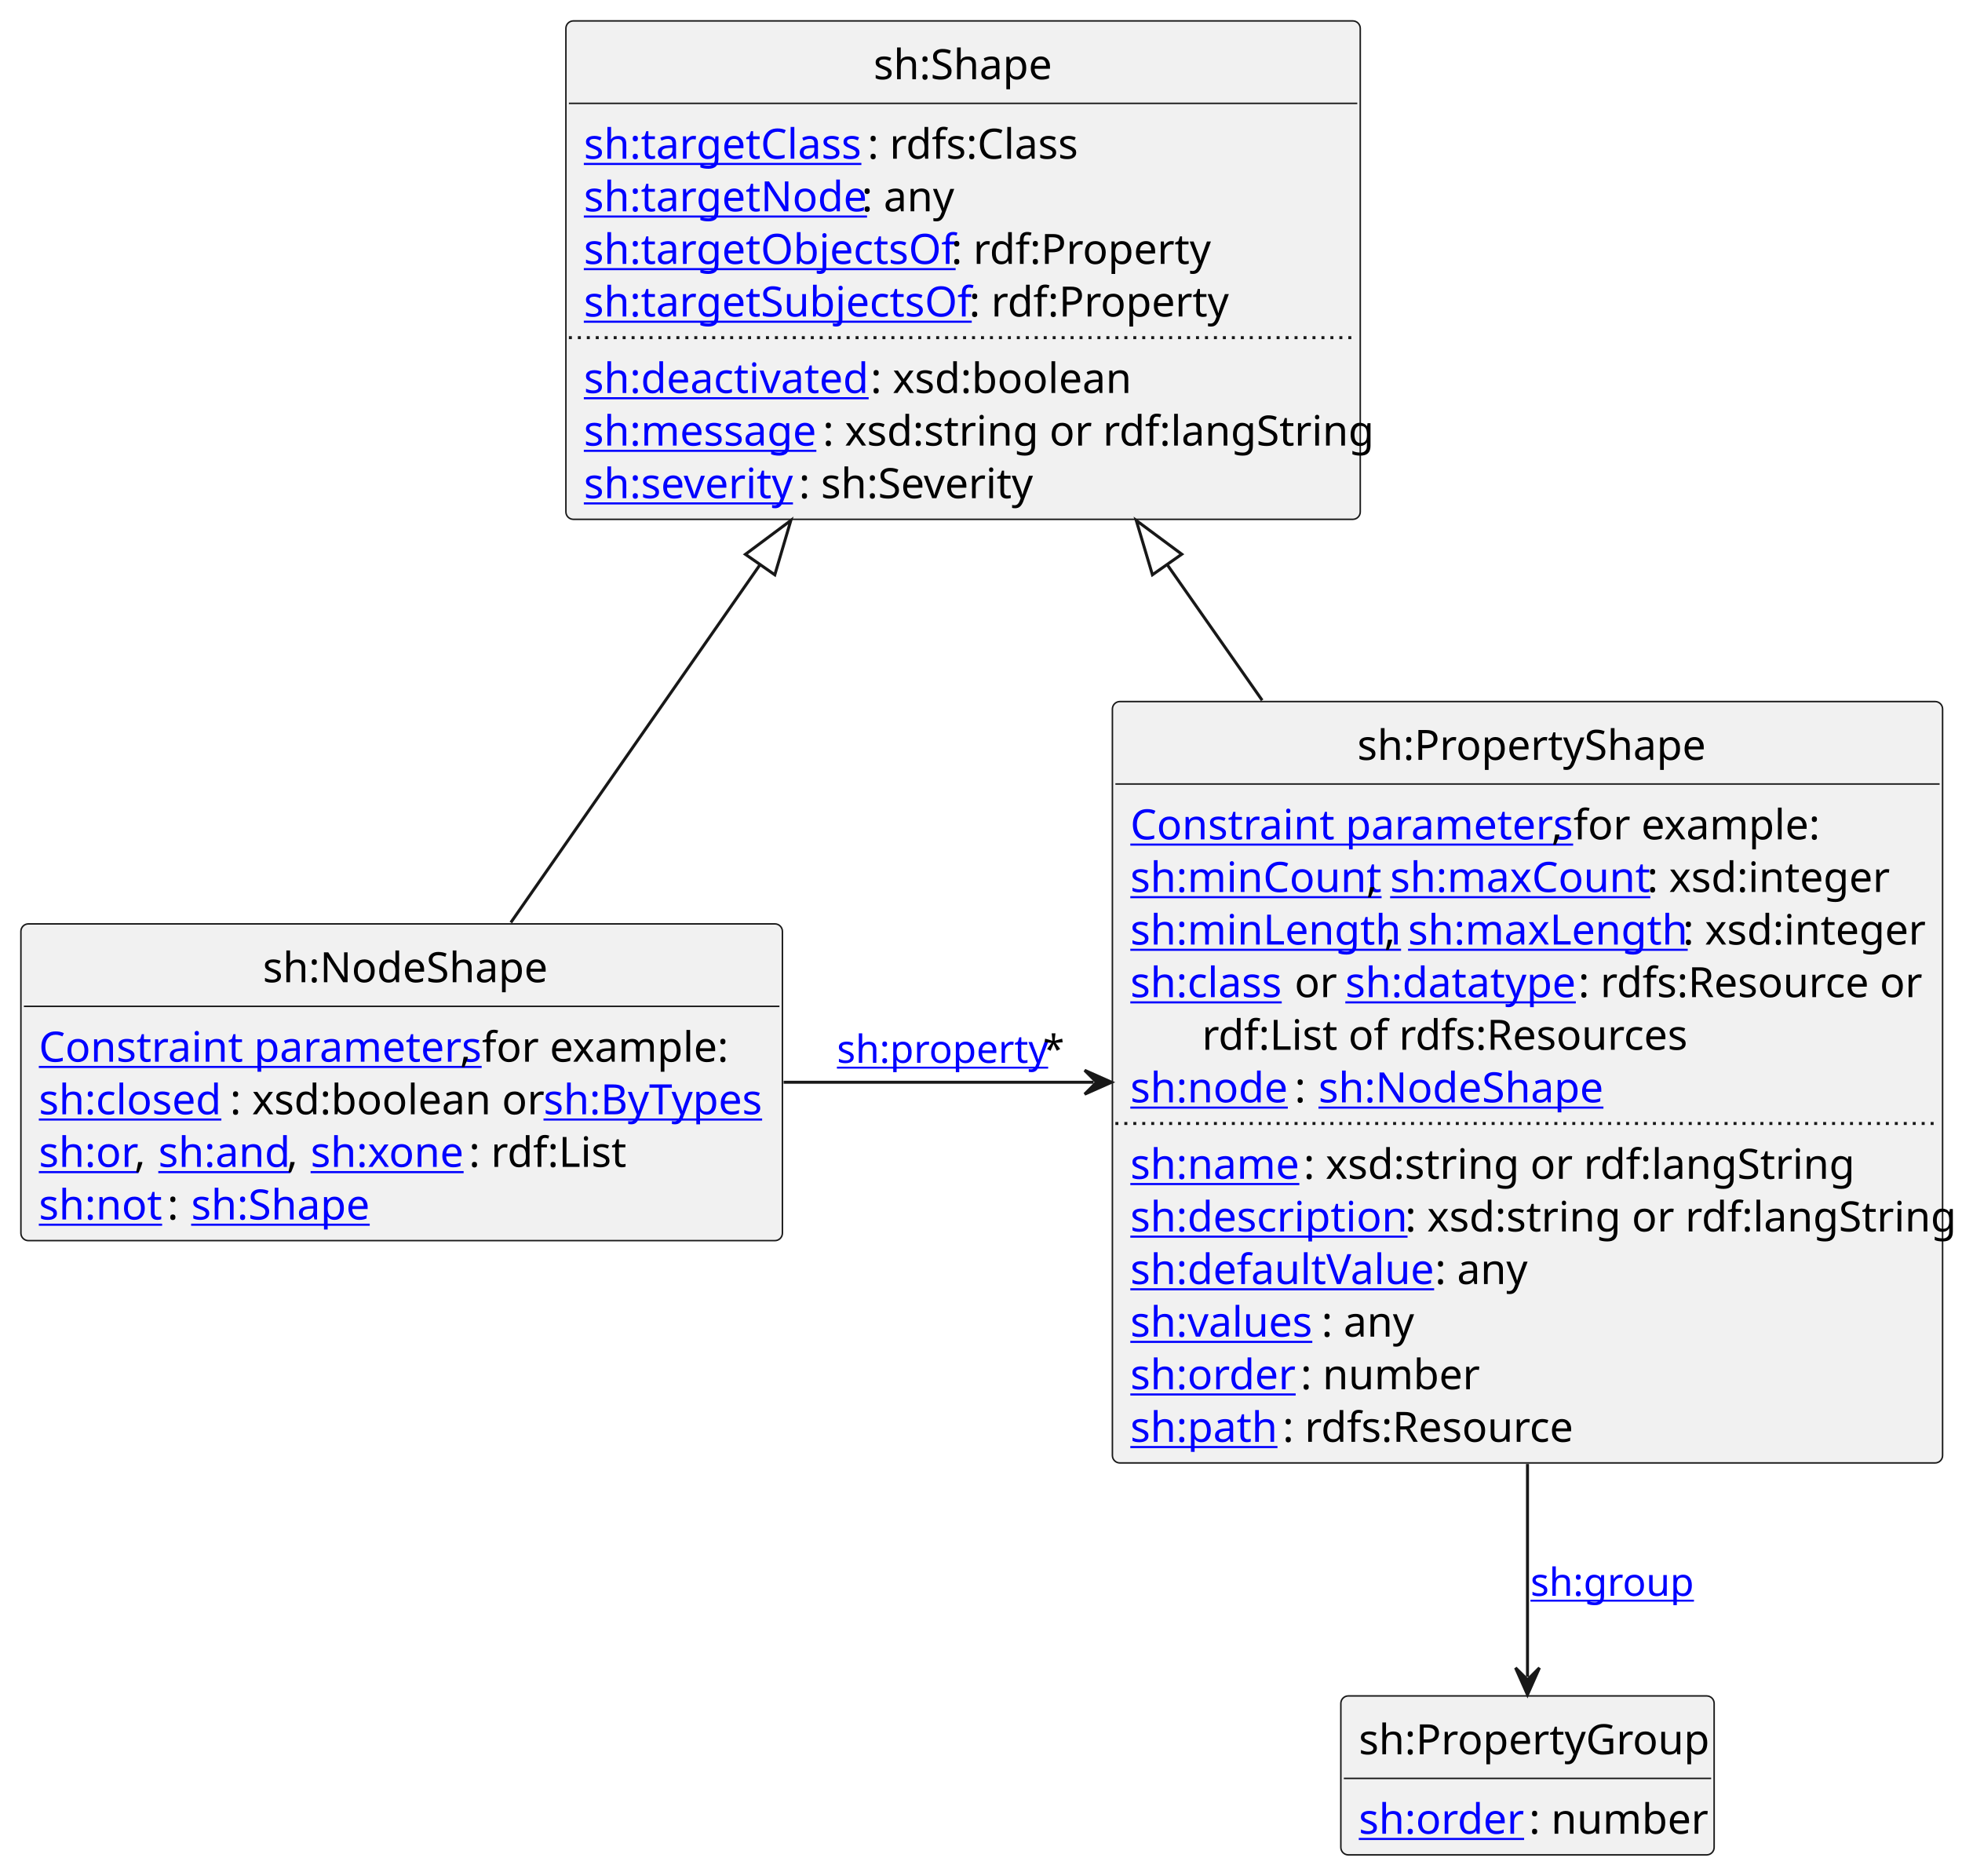
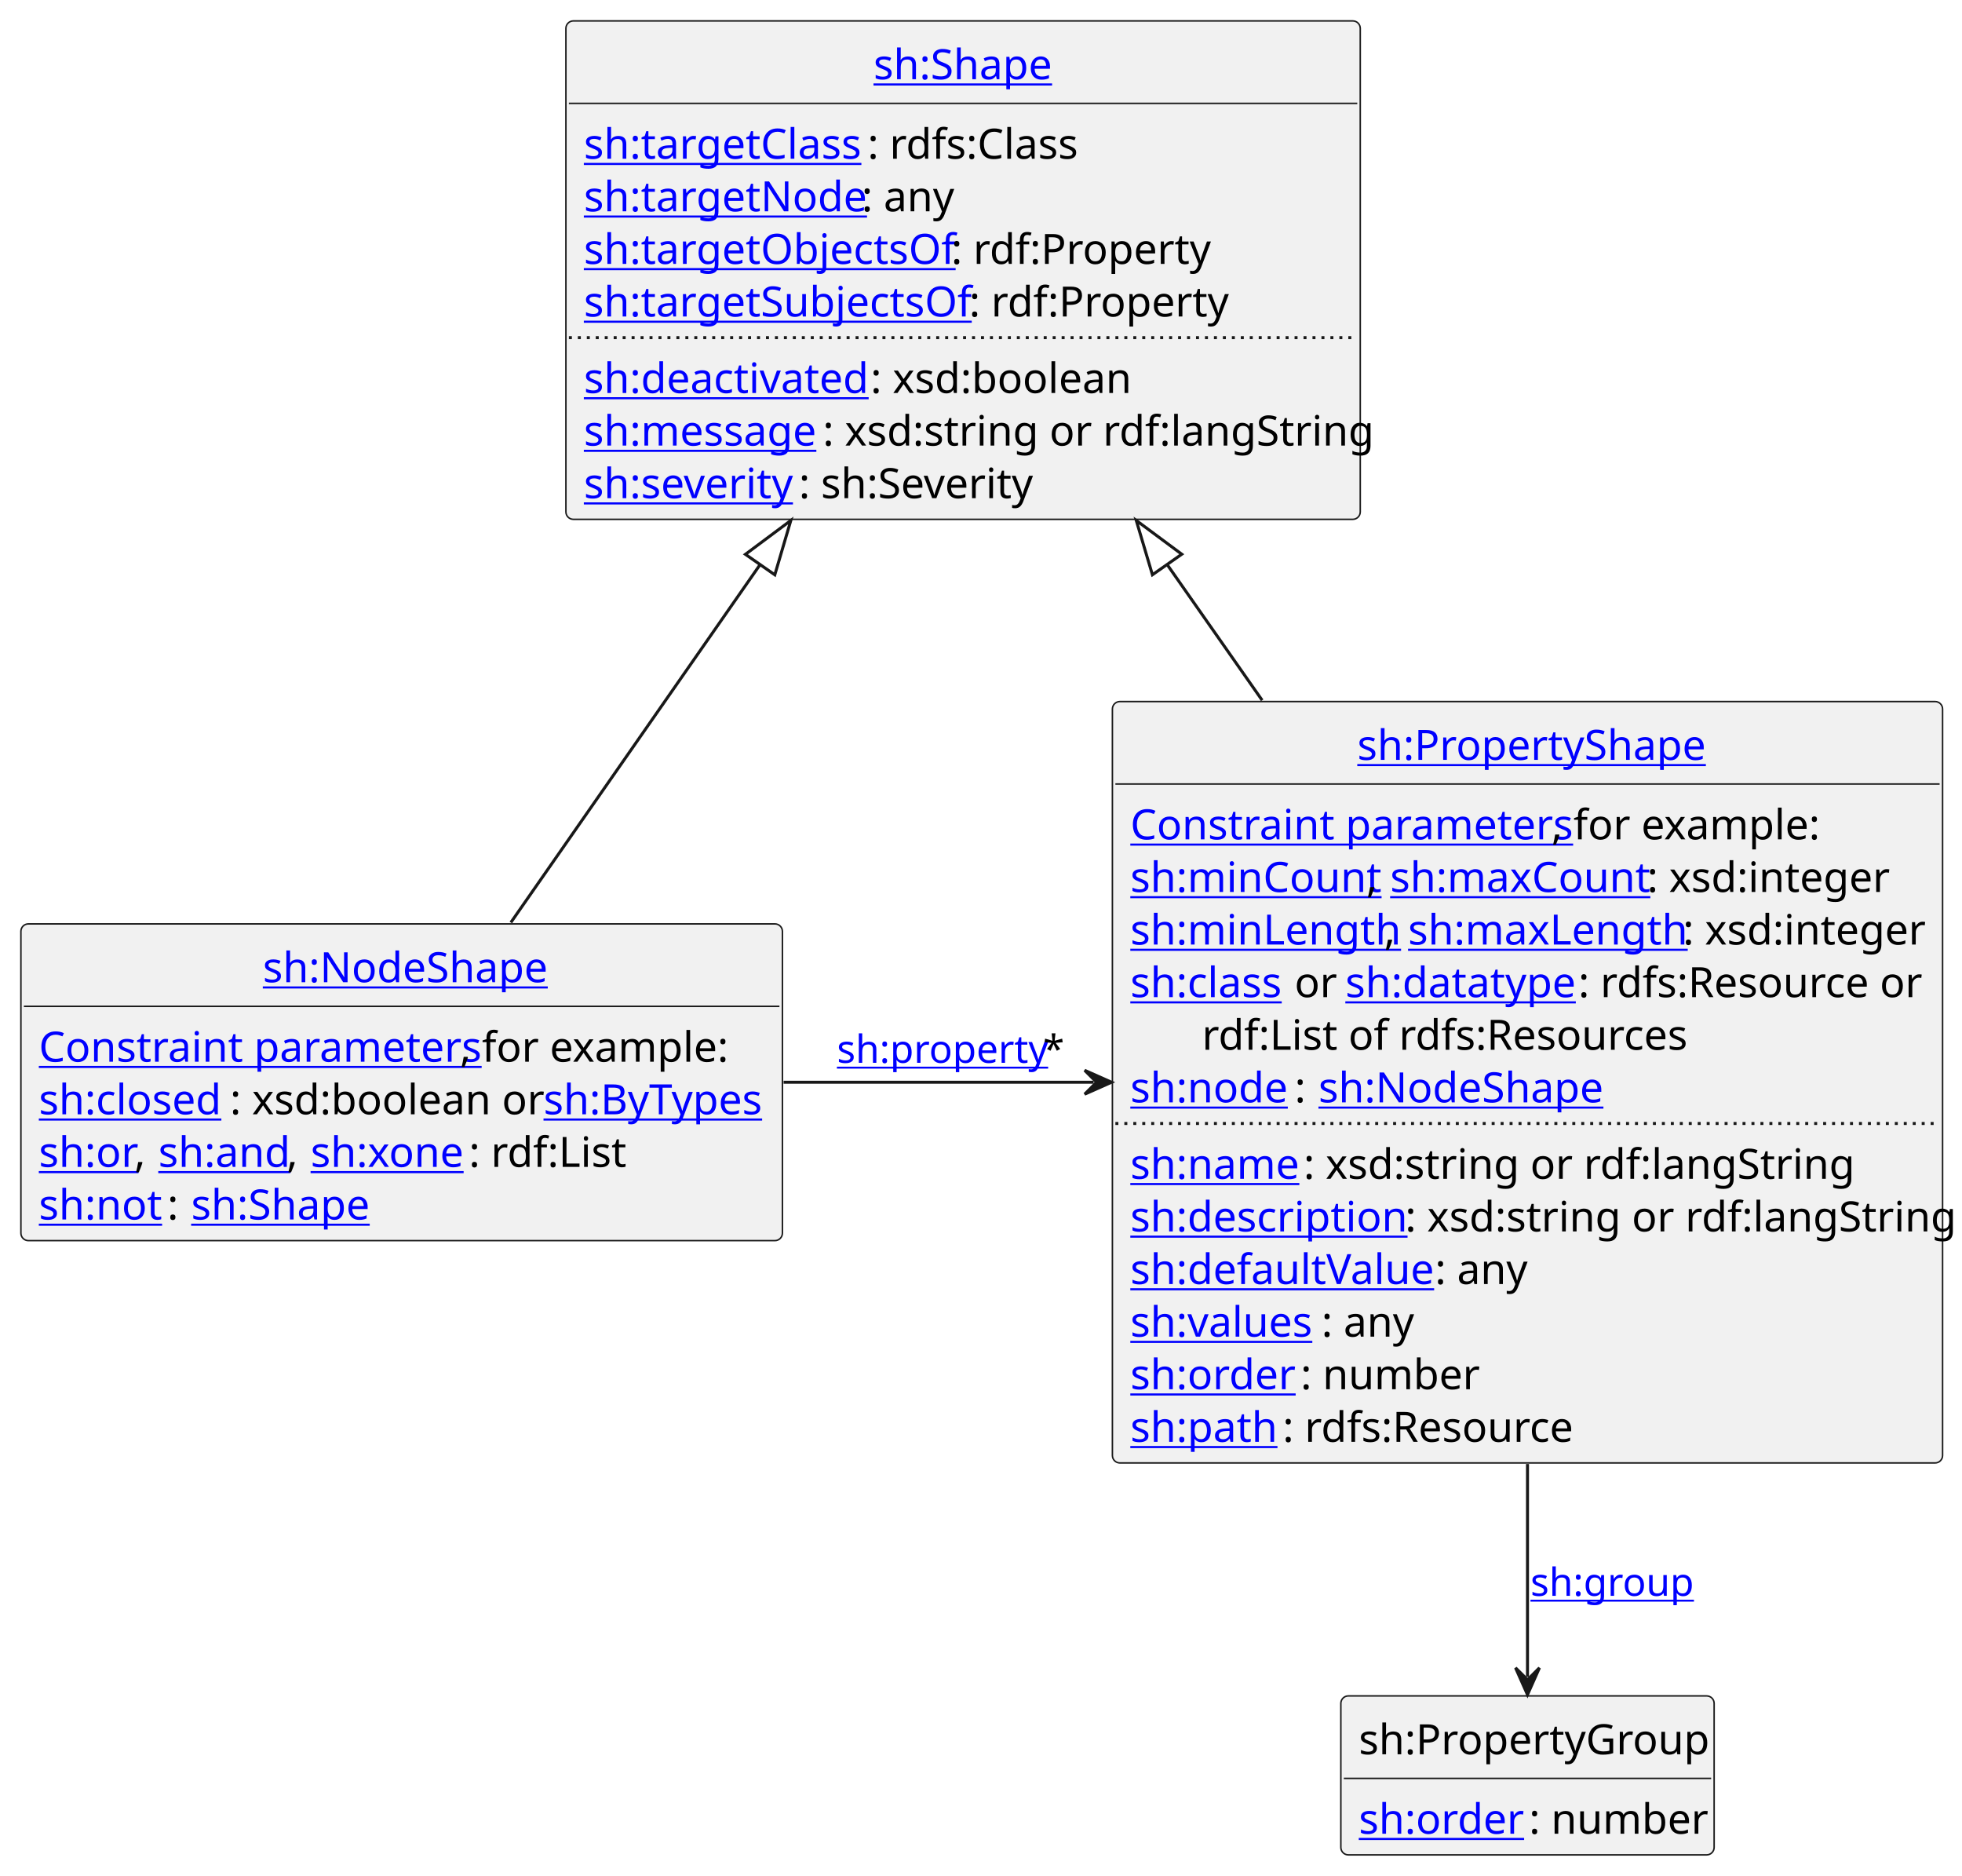
<svg xmlns="http://www.w3.org/2000/svg" xmlns:xlink="http://www.w3.org/1999/xlink" contentStyleType="text/css" height="628px" preserveAspectRatio="none" style="width:657px;height:628px;background:#FFFFFF;" version="1.1" viewBox="0 0 657 628" width="657px" zoomAndPan="magnify">
  <defs />
  <g>
    <a href="https://raw.githack.com/w3c/data-shapes/master/shacl12-core/index.html#shapes" target="_top" title="https://raw.githack.com/w3c/data-shapes/master/shacl12-core/index.html#shapes" xlink:actuate="onRequest" xlink:href="https://raw.githack.com/w3c/data-shapes/master/shacl12-core/index.html#shapes" xlink:show="new" xlink:title="https://raw.githack.com/w3c/data-shapes/master/shacl12-core/index.html#shapes" xlink:type="simple">
      <g id="elem_Shape">
        <rect codeLine="5" fill="#F1F1F1" height="166.875" id="Shape" rx="2.5" ry="2.5" style="stroke:#181818;stroke-width:0.5;" width="266" x="189.5" y="7" />
-         <text fill="#000000" font-family="sans-serif" font-size="14" lengthAdjust="spacing" textLength="60" x="292.5" y="26.533">sh:Shape</text>
+         <text fill="#0000FF" font-family="sans-serif" font-size="14" lengthAdjust="spacing" text-decoration="underline" textLength="60" x="292.5" y="26.533">sh:Shape</text>
        <line style="stroke:#181818;stroke-width:0.5;" x1="190.5" x2="454.5" y1="34.609" y2="34.609" />
        <a href="https://raw.githack.com/w3c/data-shapes/master/shacl12-core/index.html#targetClass" target="_top" title="https://raw.githack.com/w3c/data-shapes/master/shacl12-core/index.html#targetClass" xlink:actuate="onRequest" xlink:href="https://raw.githack.com/w3c/data-shapes/master/shacl12-core/index.html#targetClass" xlink:show="new" xlink:title="https://raw.githack.com/w3c/data-shapes/master/shacl12-core/index.html#targetClass" xlink:type="simple">
          <text fill="#0000FF" font-family="sans-serif" font-size="14" lengthAdjust="spacing" text-decoration="underline" textLength="91" x="195.5" y="53.143">sh:targetClass</text>
        </a>
        <text fill="#000000" font-family="sans-serif" font-size="14" lengthAdjust="spacing" textLength="71" x="290.5" y="53.143">: rdfs:Class</text>
        <a href="https://raw.githack.com/w3c/data-shapes/master/shacl12-core/index.html#targetNode" target="_top" title="https://raw.githack.com/w3c/data-shapes/master/shacl12-core/index.html#targetNode" xlink:actuate="onRequest" xlink:href="https://raw.githack.com/w3c/data-shapes/master/shacl12-core/index.html#targetNode" xlink:show="new" xlink:title="https://raw.githack.com/w3c/data-shapes/master/shacl12-core/index.html#targetNode" xlink:type="simple">
          <text fill="#0000FF" font-family="sans-serif" font-size="14" lengthAdjust="spacing" text-decoration="underline" textLength="89" x="195.5" y="70.752">sh:targetNode</text>
        </a>
        <text fill="#000000" font-family="sans-serif" font-size="14" lengthAdjust="spacing" textLength="31" x="288.5" y="70.752">: any</text>
        <a href="https://raw.githack.com/w3c/data-shapes/master/shacl12-core/index.html#targetObjectsOf" target="_top" title="https://raw.githack.com/w3c/data-shapes/master/shacl12-core/index.html#targetObjectsOf" xlink:actuate="onRequest" xlink:href="https://raw.githack.com/w3c/data-shapes/master/shacl12-core/index.html#targetObjectsOf" xlink:show="new" xlink:title="https://raw.githack.com/w3c/data-shapes/master/shacl12-core/index.html#targetObjectsOf" xlink:type="simple">
          <text fill="#0000FF" font-family="sans-serif" font-size="14" lengthAdjust="spacing" text-decoration="underline" textLength="119" x="195.5" y="88.361">sh:targetObjectsOf</text>
        </a>
        <text fill="#000000" font-family="sans-serif" font-size="14" lengthAdjust="spacing" textLength="83" x="318.5" y="88.361">: rdf:Property</text>
        <a href="https://raw.githack.com/w3c/data-shapes/master/shacl12-core/index.html#targetSubjectsOf" target="_top" title="https://raw.githack.com/w3c/data-shapes/master/shacl12-core/index.html#targetSubjectsOf" xlink:actuate="onRequest" xlink:href="https://raw.githack.com/w3c/data-shapes/master/shacl12-core/index.html#targetSubjectsOf" xlink:show="new" xlink:title="https://raw.githack.com/w3c/data-shapes/master/shacl12-core/index.html#targetSubjectsOf" xlink:type="simple">
          <text fill="#0000FF" font-family="sans-serif" font-size="14" lengthAdjust="spacing" text-decoration="underline" textLength="125" x="195.5" y="105.971">sh:targetSubjectsOf</text>
        </a>
        <text fill="#000000" font-family="sans-serif" font-size="14" lengthAdjust="spacing" textLength="83" x="324.5" y="105.971">: rdf:Property</text>
        <line style="stroke:#181818;stroke-width:1.0;stroke-dasharray:1.0,2.0;" x1="190.5" x2="454.5" y1="113.047" y2="113.047" />
        <a href="https://raw.githack.com/w3c/data-shapes/master/shacl12-core/index.html#deactivated" target="_top" title="https://raw.githack.com/w3c/data-shapes/master/shacl12-core/index.html#deactivated" xlink:actuate="onRequest" xlink:href="https://raw.githack.com/w3c/data-shapes/master/shacl12-core/index.html#deactivated" xlink:show="new" xlink:title="https://raw.githack.com/w3c/data-shapes/master/shacl12-core/index.html#deactivated" xlink:type="simple">
          <text fill="#0000FF" font-family="sans-serif" font-size="14" lengthAdjust="spacing" text-decoration="underline" textLength="92" x="195.5" y="131.58">sh:deactivated</text>
        </a>
        <text fill="#000000" font-family="sans-serif" font-size="14" lengthAdjust="spacing" textLength="84" x="291.5" y="131.58">: xsd:boolean</text>
        <a href="https://raw.githack.com/w3c/data-shapes/master/shacl12-core/index.html#message" target="_top" title="https://raw.githack.com/w3c/data-shapes/master/shacl12-core/index.html#message" xlink:actuate="onRequest" xlink:href="https://raw.githack.com/w3c/data-shapes/master/shacl12-core/index.html#message" xlink:show="new" xlink:title="https://raw.githack.com/w3c/data-shapes/master/shacl12-core/index.html#message" xlink:type="simple">
          <text fill="#0000FF" font-family="sans-serif" font-size="14" lengthAdjust="spacing" text-decoration="underline" textLength="76" x="195.5" y="149.19">sh:message</text>
        </a>
        <text fill="#000000" font-family="sans-serif" font-size="14" lengthAdjust="spacing" textLength="174" x="275.5" y="149.19">: xsd:string or rdf:langString</text>
        <a href="https://raw.githack.com/w3c/data-shapes/master/shacl12-core/index.html#severity" target="_top" title="https://raw.githack.com/w3c/data-shapes/master/shacl12-core/index.html#severity" xlink:actuate="onRequest" xlink:href="https://raw.githack.com/w3c/data-shapes/master/shacl12-core/index.html#severity" xlink:show="new" xlink:title="https://raw.githack.com/w3c/data-shapes/master/shacl12-core/index.html#severity" xlink:type="simple">
          <text fill="#0000FF" font-family="sans-serif" font-size="14" lengthAdjust="spacing" text-decoration="underline" textLength="68" x="195.5" y="166.799">sh:severity</text>
        </a>
        <text fill="#000000" font-family="sans-serif" font-size="14" lengthAdjust="spacing" textLength="78" x="267.5" y="166.799">: sh:Severity</text>
      </g>
    </a>
    <a href="https://raw.githack.com/w3c/data-shapes/master/shacl12-core/index.html#node-shapes" target="_top" title="https://raw.githack.com/w3c/data-shapes/master/shacl12-core/index.html#node-shapes" xlink:actuate="onRequest" xlink:href="https://raw.githack.com/w3c/data-shapes/master/shacl12-core/index.html#node-shapes" xlink:show="new" xlink:title="https://raw.githack.com/w3c/data-shapes/master/shacl12-core/index.html#node-shapes" xlink:type="simple">
      <g id="elem_NodeShape">
        <rect codeLine="16" fill="#F1F1F1" height="106.047" id="NodeShape" rx="2.5" ry="2.5" style="stroke:#181818;stroke-width:0.5;" width="255" x="7" y="309.32" />
-         <text fill="#000000" font-family="sans-serif" font-size="14" lengthAdjust="spacing" textLength="93" x="88" y="328.853">sh:NodeShape</text>
+         <text fill="#0000FF" font-family="sans-serif" font-size="14" lengthAdjust="spacing" text-decoration="underline" textLength="93" x="88" y="328.853">sh:NodeShape</text>
        <line style="stroke:#181818;stroke-width:0.5;" x1="8" x2="261" y1="336.929" y2="336.929" />
        <a href="https://raw.githack.com/w3c/data-shapes/master/shacl12-core/index.html#constraints" target="_top" title="https://raw.githack.com/w3c/data-shapes/master/shacl12-core/index.html#constraints" xlink:actuate="onRequest" xlink:href="https://raw.githack.com/w3c/data-shapes/master/shacl12-core/index.html#constraints" xlink:show="new" xlink:title="https://raw.githack.com/w3c/data-shapes/master/shacl12-core/index.html#constraints" xlink:type="simple">
          <text fill="#0000FF" font-family="sans-serif" font-size="14" lengthAdjust="spacing" text-decoration="underline" textLength="141" x="13" y="355.463">Constraint parameters</text>
        </a>
        <text fill="#000000" font-family="sans-serif" font-size="14" lengthAdjust="spacing" textLength="85" x="154" y="355.463">, for example:</text>
        <a href="https://raw.githack.com/w3c/data-shapes/master/shacl12-core/index.html#closedConstraintComponent" target="_top" title="https://raw.githack.com/w3c/data-shapes/master/shacl12-core/index.html#closedConstraintComponent" xlink:actuate="onRequest" xlink:href="https://raw.githack.com/w3c/data-shapes/master/shacl12-core/index.html#closedConstraintComponent" xlink:show="new" xlink:title="https://raw.githack.com/w3c/data-shapes/master/shacl12-core/index.html#closedConstraintComponent" xlink:type="simple">
          <text fill="#0000FF" font-family="sans-serif" font-size="14" lengthAdjust="spacing" text-decoration="underline" textLength="60" x="13" y="373.072">sh:closed</text>
        </a>
        <text fill="#000000" font-family="sans-serif" font-size="14" lengthAdjust="spacing" textLength="101" x="77" y="373.072">: xsd:boolean or</text>
        <a href="https://raw.githack.com/w3c/data-shapes/master/shacl12-core/index.html#syntax-rule-closed-datatype" target="_top" title="https://raw.githack.com/w3c/data-shapes/master/shacl12-core/index.html#syntax-rule-closed-datatype" xlink:actuate="onRequest" xlink:href="https://raw.githack.com/w3c/data-shapes/master/shacl12-core/index.html#syntax-rule-closed-datatype" xlink:show="new" xlink:title="https://raw.githack.com/w3c/data-shapes/master/shacl12-core/index.html#syntax-rule-closed-datatype" xlink:type="simple">
          <text fill="#0000FF" font-family="sans-serif" font-size="14" lengthAdjust="spacing" text-decoration="underline" textLength="74" x="182" y="373.072">sh:ByTypes</text>
        </a>
        <a href="https://raw.githack.com/w3c/data-shapes/master/shacl12-core/index.html#orConstraintComponent" target="_top" title="https://raw.githack.com/w3c/data-shapes/master/shacl12-core/index.html#orConstraintComponent" xlink:actuate="onRequest" xlink:href="https://raw.githack.com/w3c/data-shapes/master/shacl12-core/index.html#orConstraintComponent" xlink:show="new" xlink:title="https://raw.githack.com/w3c/data-shapes/master/shacl12-core/index.html#orConstraintComponent" xlink:type="simple">
          <text fill="#0000FF" font-family="sans-serif" font-size="14" lengthAdjust="spacing" text-decoration="underline" textLength="32" x="13" y="390.681">sh:or</text>
        </a>
        <text fill="#000000" font-family="sans-serif" font-size="14" lengthAdjust="spacing" textLength="4" x="45" y="390.681">,</text>
        <a href="https://raw.githack.com/w3c/data-shapes/master/shacl12-core/index.html#andConstraintComponent" target="_top" title="https://raw.githack.com/w3c/data-shapes/master/shacl12-core/index.html#andConstraintComponent" xlink:actuate="onRequest" xlink:href="https://raw.githack.com/w3c/data-shapes/master/shacl12-core/index.html#andConstraintComponent" xlink:show="new" xlink:title="https://raw.githack.com/w3c/data-shapes/master/shacl12-core/index.html#andConstraintComponent" xlink:type="simple">
          <text fill="#0000FF" font-family="sans-serif" font-size="14" lengthAdjust="spacing" text-decoration="underline" textLength="43" x="53" y="390.681">sh:and</text>
        </a>
        <text fill="#000000" font-family="sans-serif" font-size="14" lengthAdjust="spacing" textLength="4" x="96" y="390.681">,</text>
        <a href="https://raw.githack.com/w3c/data-shapes/master/shacl12-core/index.html#xoneConstraintComponent" target="_top" title="https://raw.githack.com/w3c/data-shapes/master/shacl12-core/index.html#xoneConstraintComponent" xlink:actuate="onRequest" xlink:href="https://raw.githack.com/w3c/data-shapes/master/shacl12-core/index.html#xoneConstraintComponent" xlink:show="new" xlink:title="https://raw.githack.com/w3c/data-shapes/master/shacl12-core/index.html#xoneConstraintComponent" xlink:type="simple">
          <text fill="#0000FF" font-family="sans-serif" font-size="14" lengthAdjust="spacing" text-decoration="underline" textLength="49" x="104" y="390.681">sh:xone</text>
        </a>
        <text fill="#000000" font-family="sans-serif" font-size="14" lengthAdjust="spacing" textLength="51" x="157" y="390.681">: rdf:List</text>
        <a href="https://raw.githack.com/w3c/data-shapes/master/shacl12-core/index.html#notConstraintComponent" target="_top" title="https://raw.githack.com/w3c/data-shapes/master/shacl12-core/index.html#notConstraintComponent" xlink:actuate="onRequest" xlink:href="https://raw.githack.com/w3c/data-shapes/master/shacl12-core/index.html#notConstraintComponent" xlink:show="new" xlink:title="https://raw.githack.com/w3c/data-shapes/master/shacl12-core/index.html#notConstraintComponent" xlink:type="simple">
          <text fill="#0000FF" font-family="sans-serif" font-size="14" lengthAdjust="spacing" text-decoration="underline" textLength="39" x="13" y="408.291">sh:not</text>
        </a>
        <text fill="#000000" font-family="sans-serif" font-size="14" lengthAdjust="spacing" textLength="4" x="56" y="408.291">:</text>
        <a href="https://raw.githack.com/w3c/data-shapes/master/shacl12-core/index.html#shapes" target="_top" title="https://raw.githack.com/w3c/data-shapes/master/shacl12-core/index.html#shapes" xlink:actuate="onRequest" xlink:href="https://raw.githack.com/w3c/data-shapes/master/shacl12-core/index.html#shapes" xlink:show="new" xlink:title="https://raw.githack.com/w3c/data-shapes/master/shacl12-core/index.html#shapes" xlink:type="simple">
          <text fill="#0000FF" font-family="sans-serif" font-size="14" lengthAdjust="spacing" text-decoration="underline" textLength="60" x="64" y="408.291">sh:Shape</text>
        </a>
      </g>
    </a>
    <a href="https://raw.githack.com/w3c/data-shapes/master/shacl12-core/index.html#property-shapes" target="_top" title="https://raw.githack.com/w3c/data-shapes/master/shacl12-core/index.html#property-shapes" xlink:actuate="onRequest" xlink:href="https://raw.githack.com/w3c/data-shapes/master/shacl12-core/index.html#property-shapes" xlink:show="new" xlink:title="https://raw.githack.com/w3c/data-shapes/master/shacl12-core/index.html#property-shapes" xlink:type="simple">
      <g id="elem_PropertyShape">
        <rect codeLine="23" fill="#F1F1F1" height="254.922" id="PropertyShape" rx="2.5" ry="2.5" style="stroke:#181818;stroke-width:0.5;" width="278" x="372.5" y="234.88" />
-         <text fill="#000000" font-family="sans-serif" font-size="14" lengthAdjust="spacing" textLength="114" x="454.5" y="254.413">sh:PropertyShape</text>
+         <text fill="#0000FF" font-family="sans-serif" font-size="14" lengthAdjust="spacing" text-decoration="underline" textLength="114" x="454.5" y="254.413">sh:PropertyShape</text>
        <line style="stroke:#181818;stroke-width:0.5;" x1="373.5" x2="649.5" y1="262.489" y2="262.489" />
        <a href="https://raw.githack.com/w3c/data-shapes/master/shacl12-core/index.html#constraints" target="_top" title="https://raw.githack.com/w3c/data-shapes/master/shacl12-core/index.html#constraints" xlink:actuate="onRequest" xlink:href="https://raw.githack.com/w3c/data-shapes/master/shacl12-core/index.html#constraints" xlink:show="new" xlink:title="https://raw.githack.com/w3c/data-shapes/master/shacl12-core/index.html#constraints" xlink:type="simple">
          <text fill="#0000FF" font-family="sans-serif" font-size="14" lengthAdjust="spacing" text-decoration="underline" textLength="141" x="378.5" y="281.023">Constraint parameters</text>
        </a>
        <text fill="#000000" font-family="sans-serif" font-size="14" lengthAdjust="spacing" textLength="85" x="519.5" y="281.023">, for example:</text>
        <a href="https://raw.githack.com/w3c/data-shapes/master/shacl12-core/index.html#MinCountConstraintComponent" target="_top" title="https://raw.githack.com/w3c/data-shapes/master/shacl12-core/index.html#MinCountConstraintComponent" xlink:actuate="onRequest" xlink:href="https://raw.githack.com/w3c/data-shapes/master/shacl12-core/index.html#MinCountConstraintComponent" xlink:show="new" xlink:title="https://raw.githack.com/w3c/data-shapes/master/shacl12-core/index.html#MinCountConstraintComponent" xlink:type="simple">
          <text fill="#0000FF" font-family="sans-serif" font-size="14" lengthAdjust="spacing" text-decoration="underline" textLength="79" x="378.5" y="298.632">sh:minCount</text>
        </a>
        <text fill="#000000" font-family="sans-serif" font-size="14" lengthAdjust="spacing" textLength="4" x="457.5" y="298.632">,</text>
        <a href="https://raw.githack.com/w3c/data-shapes/master/shacl12-core/index.html#MaxCountConstraintComponent" target="_top" title="https://raw.githack.com/w3c/data-shapes/master/shacl12-core/index.html#MaxCountConstraintComponent" xlink:actuate="onRequest" xlink:href="https://raw.githack.com/w3c/data-shapes/master/shacl12-core/index.html#MaxCountConstraintComponent" xlink:show="new" xlink:title="https://raw.githack.com/w3c/data-shapes/master/shacl12-core/index.html#MaxCountConstraintComponent" xlink:type="simple">
          <text fill="#0000FF" font-family="sans-serif" font-size="14" lengthAdjust="spacing" text-decoration="underline" textLength="82" x="465.5" y="298.632">sh:maxCount</text>
        </a>
        <text fill="#000000" font-family="sans-serif" font-size="14" lengthAdjust="spacing" textLength="77" x="551.5" y="298.632">: xsd:integer</text>
        <a href="https://raw.githack.com/w3c/data-shapes/master/shacl12-core/index.html#MinLengthConstraintComponent" target="_top" title="https://raw.githack.com/w3c/data-shapes/master/shacl12-core/index.html#MinLengthConstraintComponent" xlink:actuate="onRequest" xlink:href="https://raw.githack.com/w3c/data-shapes/master/shacl12-core/index.html#MinLengthConstraintComponent" xlink:show="new" xlink:title="https://raw.githack.com/w3c/data-shapes/master/shacl12-core/index.html#MinLengthConstraintComponent" xlink:type="simple">
          <text fill="#0000FF" font-family="sans-serif" font-size="14" lengthAdjust="spacing" text-decoration="underline" textLength="85" x="378.5" y="316.241">sh:minLength</text>
        </a>
        <text fill="#000000" font-family="sans-serif" font-size="14" lengthAdjust="spacing" textLength="4" x="463.5" y="316.241">,</text>
        <a href="https://raw.githack.com/w3c/data-shapes/master/shacl12-core/index.html#MaxLengthConstraintComponent" target="_top" title="https://raw.githack.com/w3c/data-shapes/master/shacl12-core/index.html#MaxLengthConstraintComponent" xlink:actuate="onRequest" xlink:href="https://raw.githack.com/w3c/data-shapes/master/shacl12-core/index.html#MaxLengthConstraintComponent" xlink:show="new" xlink:title="https://raw.githack.com/w3c/data-shapes/master/shacl12-core/index.html#MaxLengthConstraintComponent" xlink:type="simple">
          <text fill="#0000FF" font-family="sans-serif" font-size="14" lengthAdjust="spacing" text-decoration="underline" textLength="88" x="471.5" y="316.241">sh:maxLength</text>
        </a>
        <text fill="#000000" font-family="sans-serif" font-size="14" lengthAdjust="spacing" textLength="77" x="563.5" y="316.241">: xsd:integer</text>
        <a href="https://raw.githack.com/w3c/data-shapes/master/shacl12-core/index.html#ClassConstraintComponent" target="_top" title="https://raw.githack.com/w3c/data-shapes/master/shacl12-core/index.html#ClassConstraintComponent" xlink:actuate="onRequest" xlink:href="https://raw.githack.com/w3c/data-shapes/master/shacl12-core/index.html#ClassConstraintComponent" xlink:show="new" xlink:title="https://raw.githack.com/w3c/data-shapes/master/shacl12-core/index.html#ClassConstraintComponent" xlink:type="simple">
          <text fill="#0000FF" font-family="sans-serif" font-size="14" lengthAdjust="spacing" text-decoration="underline" textLength="51" x="378.5" y="333.851">sh:class</text>
        </a>
        <text fill="#000000" font-family="sans-serif" font-size="14" lengthAdjust="spacing" textLength="13" x="433.5" y="333.851">or</text>
        <a href="https://raw.githack.com/w3c/data-shapes/master/shacl12-core/index.html#DatatypeConstraintComponent" target="_top" title="https://raw.githack.com/w3c/data-shapes/master/shacl12-core/index.html#DatatypeConstraintComponent" xlink:actuate="onRequest" xlink:href="https://raw.githack.com/w3c/data-shapes/master/shacl12-core/index.html#DatatypeConstraintComponent" xlink:show="new" xlink:title="https://raw.githack.com/w3c/data-shapes/master/shacl12-core/index.html#DatatypeConstraintComponent" xlink:type="simple">
          <text fill="#0000FF" font-family="sans-serif" font-size="14" lengthAdjust="spacing" text-decoration="underline" textLength="74" x="450.5" y="333.851">sh:datatype</text>
        </a>
        <text fill="#000000" font-family="sans-serif" font-size="14" lengthAdjust="spacing" textLength="114" x="528.5" y="333.851">: rdfs:Resource or</text>
        <text fill="#000000" font-family="sans-serif" font-size="14" lengthAdjust="spacing" textLength="159" x="402.5" y="351.46">rdf:List of rdfs:Resources</text>
        <a href="https://raw.githack.com/w3c/data-shapes/master/shacl12-core/index.html#NodeConstraintComponent" target="_top" title="https://raw.githack.com/w3c/data-shapes/master/shacl12-core/index.html#NodeConstraintComponent" xlink:actuate="onRequest" xlink:href="https://raw.githack.com/w3c/data-shapes/master/shacl12-core/index.html#NodeConstraintComponent" xlink:show="new" xlink:title="https://raw.githack.com/w3c/data-shapes/master/shacl12-core/index.html#NodeConstraintComponent" xlink:type="simple">
          <text fill="#0000FF" font-family="sans-serif" font-size="14" lengthAdjust="spacing" text-decoration="underline" textLength="51" x="378.5" y="369.07">sh:node</text>
        </a>
        <text fill="#000000" font-family="sans-serif" font-size="14" lengthAdjust="spacing" textLength="4" x="433.5" y="369.07">:</text>
        <a href="https://raw.githack.com/w3c/data-shapes/master/shacl12-core/index.html#node-shapes" target="_top" title="https://raw.githack.com/w3c/data-shapes/master/shacl12-core/index.html#node-shapes" xlink:actuate="onRequest" xlink:href="https://raw.githack.com/w3c/data-shapes/master/shacl12-core/index.html#node-shapes" xlink:show="new" xlink:title="https://raw.githack.com/w3c/data-shapes/master/shacl12-core/index.html#node-shapes" xlink:type="simple">
          <text fill="#0000FF" font-family="sans-serif" font-size="14" lengthAdjust="spacing" text-decoration="underline" textLength="93" x="441.5" y="369.07">sh:NodeShape</text>
        </a>
        <line style="stroke:#181818;stroke-width:1.0;stroke-dasharray:1.0,2.0;" x1="373.5" x2="649.5" y1="376.146" y2="376.146" />
        <a href="https://raw.githack.com/w3c/data-shapes/master/shacl12-core/index.html#name" target="_top" title="https://raw.githack.com/w3c/data-shapes/master/shacl12-core/index.html#name" xlink:actuate="onRequest" xlink:href="https://raw.githack.com/w3c/data-shapes/master/shacl12-core/index.html#name" xlink:show="new" xlink:title="https://raw.githack.com/w3c/data-shapes/master/shacl12-core/index.html#name" xlink:type="simple">
          <text fill="#0000FF" font-family="sans-serif" font-size="14" lengthAdjust="spacing" text-decoration="underline" textLength="54" x="378.5" y="394.679">sh:name</text>
        </a>
        <text fill="#000000" font-family="sans-serif" font-size="14" lengthAdjust="spacing" textLength="174" x="436.5" y="394.679">: xsd:string or rdf:langString</text>
        <a href="https://raw.githack.com/w3c/data-shapes/master/shacl12-core/index.html#desription" target="_top" title="https://raw.githack.com/w3c/data-shapes/master/shacl12-core/index.html#desription" xlink:actuate="onRequest" xlink:href="https://raw.githack.com/w3c/data-shapes/master/shacl12-core/index.html#desription" xlink:show="new" xlink:title="https://raw.githack.com/w3c/data-shapes/master/shacl12-core/index.html#desription" xlink:type="simple">
          <text fill="#0000FF" font-family="sans-serif" font-size="14" lengthAdjust="spacing" text-decoration="underline" textLength="88" x="378.5" y="412.288">sh:description</text>
        </a>
        <text fill="#000000" font-family="sans-serif" font-size="14" lengthAdjust="spacing" textLength="174" x="470.5" y="412.288">: xsd:string or rdf:langString</text>
        <a href="https://raw.githack.com/w3c/data-shapes/master/shacl12-core/index.html#syntax-rule-path-defaultValue" target="_top" title="https://raw.githack.com/w3c/data-shapes/master/shacl12-core/index.html#syntax-rule-path-defaultValue" xlink:actuate="onRequest" xlink:href="https://raw.githack.com/w3c/data-shapes/master/shacl12-core/index.html#syntax-rule-path-defaultValue" xlink:show="new" xlink:title="https://raw.githack.com/w3c/data-shapes/master/shacl12-core/index.html#syntax-rule-path-defaultValue" xlink:type="simple">
          <text fill="#0000FF" font-family="sans-serif" font-size="14" lengthAdjust="spacing" text-decoration="underline" textLength="98" x="378.5" y="429.898">sh:defaultValue</text>
        </a>
        <text fill="#000000" font-family="sans-serif" font-size="14" lengthAdjust="spacing" textLength="31" x="480.5" y="429.898">: any</text>
        <a href="https://raw.githack.com/w3c/data-shapes/master/shacl12-core/index.html#syntax-rule-path-defaultValue" target="_top" title="https://raw.githack.com/w3c/data-shapes/master/shacl12-core/index.html#syntax-rule-path-defaultValue" xlink:actuate="onRequest" xlink:href="https://raw.githack.com/w3c/data-shapes/master/shacl12-core/index.html#syntax-rule-path-defaultValue" xlink:show="new" xlink:title="https://raw.githack.com/w3c/data-shapes/master/shacl12-core/index.html#syntax-rule-path-defaultValue" xlink:type="simple">
          <text fill="#0000FF" font-family="sans-serif" font-size="14" lengthAdjust="spacing" text-decoration="underline" textLength="60" x="378.5" y="447.507">sh:values</text>
        </a>
        <text fill="#000000" font-family="sans-serif" font-size="14" lengthAdjust="spacing" textLength="31" x="442.5" y="447.507">: any</text>
        <a href="https://raw.githack.com/w3c/data-shapes/master/shacl12-core/index.html#order" target="_top" title="https://raw.githack.com/w3c/data-shapes/master/shacl12-core/index.html#order" xlink:actuate="onRequest" xlink:href="https://raw.githack.com/w3c/data-shapes/master/shacl12-core/index.html#order" xlink:show="new" xlink:title="https://raw.githack.com/w3c/data-shapes/master/shacl12-core/index.html#order" xlink:type="simple">
          <text fill="#0000FF" font-family="sans-serif" font-size="14" lengthAdjust="spacing" text-decoration="underline" textLength="53" x="378.5" y="465.116">sh:order</text>
        </a>
        <text fill="#000000" font-family="sans-serif" font-size="14" lengthAdjust="spacing" textLength="56" x="435.5" y="465.116">: number</text>
        <a href="https://raw.githack.com/w3c/data-shapes/master/shacl12-core/index.html#property-shapes" target="_top" title="https://raw.githack.com/w3c/data-shapes/master/shacl12-core/index.html#property-shapes" xlink:actuate="onRequest" xlink:href="https://raw.githack.com/w3c/data-shapes/master/shacl12-core/index.html#property-shapes" xlink:show="new" xlink:title="https://raw.githack.com/w3c/data-shapes/master/shacl12-core/index.html#property-shapes" xlink:type="simple">
          <text fill="#0000FF" font-family="sans-serif" font-size="14" lengthAdjust="spacing" text-decoration="underline" textLength="47" x="378.5" y="482.726">sh:path</text>
        </a>
        <text fill="#000000" font-family="sans-serif" font-size="14" lengthAdjust="spacing" textLength="97" x="429.5" y="482.726">: rdfs:Resource</text>
      </g>
    </a>
    <a href="https://raw.githack.com/w3c/data-shapes/master/shacl12-core/index.html#group" target="_top" title="https://raw.githack.com/w3c/data-shapes/master/shacl12-core/index.html#group" xlink:actuate="onRequest" xlink:href="https://raw.githack.com/w3c/data-shapes/master/shacl12-core/index.html#group" xlink:show="new" xlink:title="https://raw.githack.com/w3c/data-shapes/master/shacl12-core/index.html#group" xlink:type="simple">
      <g id="elem_PropertyGroup">
        <rect codeLine="38" fill="#F1F1F1" height="53.219" id="PropertyGroup" rx="2.5" ry="2.5" style="stroke:#181818;stroke-width:0.5;" width="125" x="449" y="567.8" />
        <text fill="#000000" font-family="sans-serif" font-size="14" lengthAdjust="spacing" textLength="113" x="455" y="587.333">sh:PropertyGroup</text>
        <line style="stroke:#181818;stroke-width:0.5;" x1="450" x2="573" y1="595.409" y2="595.409" />
        <a href="https://raw.githack.com/w3c/data-shapes/master/shacl12-core/index.html#group" target="_top" title="https://raw.githack.com/w3c/data-shapes/master/shacl12-core/index.html#group" xlink:actuate="onRequest" xlink:href="https://raw.githack.com/w3c/data-shapes/master/shacl12-core/index.html#group" xlink:show="new" xlink:title="https://raw.githack.com/w3c/data-shapes/master/shacl12-core/index.html#group" xlink:type="simple">
          <text fill="#0000FF" font-family="sans-serif" font-size="14" lengthAdjust="spacing" text-decoration="underline" textLength="53" x="455" y="613.943">sh:order</text>
        </a>
        <text fill="#000000" font-family="sans-serif" font-size="14" lengthAdjust="spacing" textLength="56" x="512" y="613.943">: number</text>
      </g>
    </a>
    <g id="link_Shape_NodeShape">
      <path codeLine="42" d="M254.532,189.02 C223.982,232.88 197.68,270.64 171.06,308.86 " fill="none" id="Shape-backto-NodeShape" style="stroke:#181818;stroke-width:1.0;" />
      <polygon fill="none" points="264.82,174.25,249.609,185.591,259.455,192.45,264.82,174.25" style="stroke:#181818;stroke-width:1.0;" />
    </g>
    <g id="link_Shape_PropertyShape">
      <path codeLine="43" d="M390.817,188.993 C404.166,208.053 408.33,214.01 422.65,234.46 " fill="none" id="Shape-backto-PropertyShape" style="stroke:#181818;stroke-width:1.0;" />
      <polygon fill="none" points="380.49,174.25,385.902,192.435,395.731,185.551,380.49,174.25" style="stroke:#181818;stroke-width:1.0;" />
    </g>
    <g id="link_NodeShape_PropertyShape">
      <path codeLine="44" d="M262.4,362.34 C297.74,362.34 330.26,362.34 366.21,362.34 " fill="none" id="NodeShape-to-PropertyShape" style="stroke:#181818;stroke-width:1.0;" />
      <polygon fill="#181818" points="372.21,362.34,363.21,358.34,367.21,362.34,363.21,366.34,372.21,362.34" style="stroke:#181818;stroke-width:1.0;" />
      <a href="https://raw.githack.com/w3c/data-shapes/master/shacl12-core/index.html#property-shapes" target="_top" title="https://raw.githack.com/w3c/data-shapes/master/shacl12-core/index.html#property-shapes" xlink:actuate="onRequest" xlink:href="https://raw.githack.com/w3c/data-shapes/master/shacl12-core/index.html#property-shapes" xlink:show="new" xlink:title="https://raw.githack.com/w3c/data-shapes/master/shacl12-core/index.html#property-shapes" xlink:type="simple">
        <text fill="#0000FF" font-family="sans-serif" font-size="13" lengthAdjust="spacing" text-decoration="underline" textLength="65" x="280.25" y="355.835">sh:property</text>
      </a>
      <text fill="#000000" font-family="sans-serif" font-size="13" lengthAdjust="spacing" textLength="5" x="349.25" y="355.835">*</text>
    </g>
    <g id="link_PropertyShape_PropertyGroup">
      <path codeLine="45" d="M511.5,490.15 C511.5,519.53 511.5,541.87 511.5,561.4 " fill="none" id="PropertyShape-to-PropertyGroup" style="stroke:#181818;stroke-width:1.0;" />
      <polygon fill="#181818" points="511.5,567.4,515.5,558.4,511.5,562.4,507.5,558.4,511.5,567.4" style="stroke:#181818;stroke-width:1.0;" />
      <a href="https://raw.githack.com/w3c/data-shapes/master/shacl12-core/index.html#group" target="_top" title="https://raw.githack.com/w3c/data-shapes/master/shacl12-core/index.html#group" xlink:actuate="onRequest" xlink:href="https://raw.githack.com/w3c/data-shapes/master/shacl12-core/index.html#group" xlink:show="new" xlink:title="https://raw.githack.com/w3c/data-shapes/master/shacl12-core/index.html#group" xlink:type="simple">
        <text fill="#0000FF" font-family="sans-serif" font-size="13" lengthAdjust="spacing" text-decoration="underline" textLength="50" x="512.5" y="534.295">sh:group</text>
      </a>
    </g>
  </g>
</svg>
